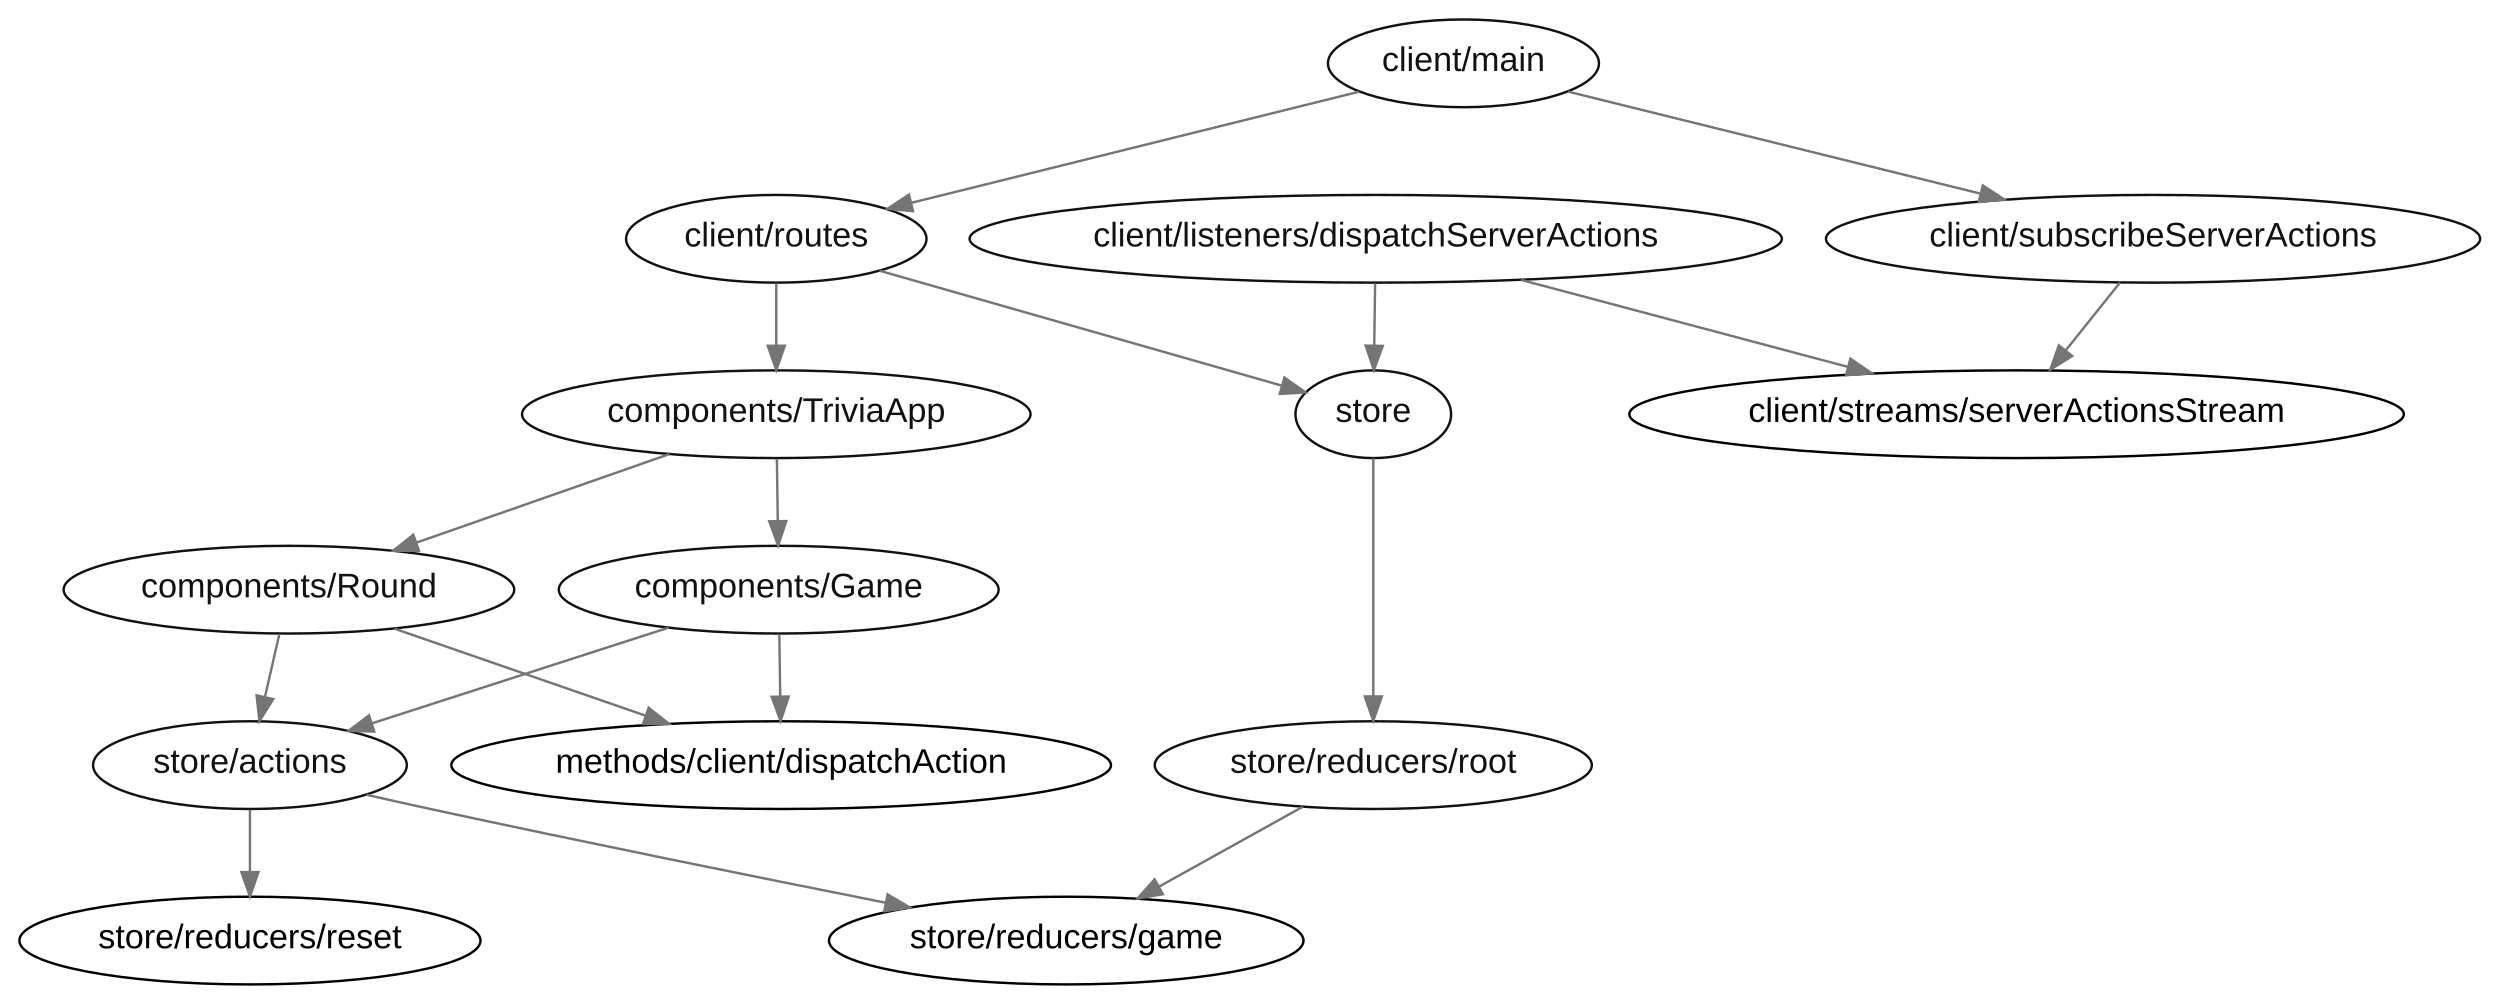
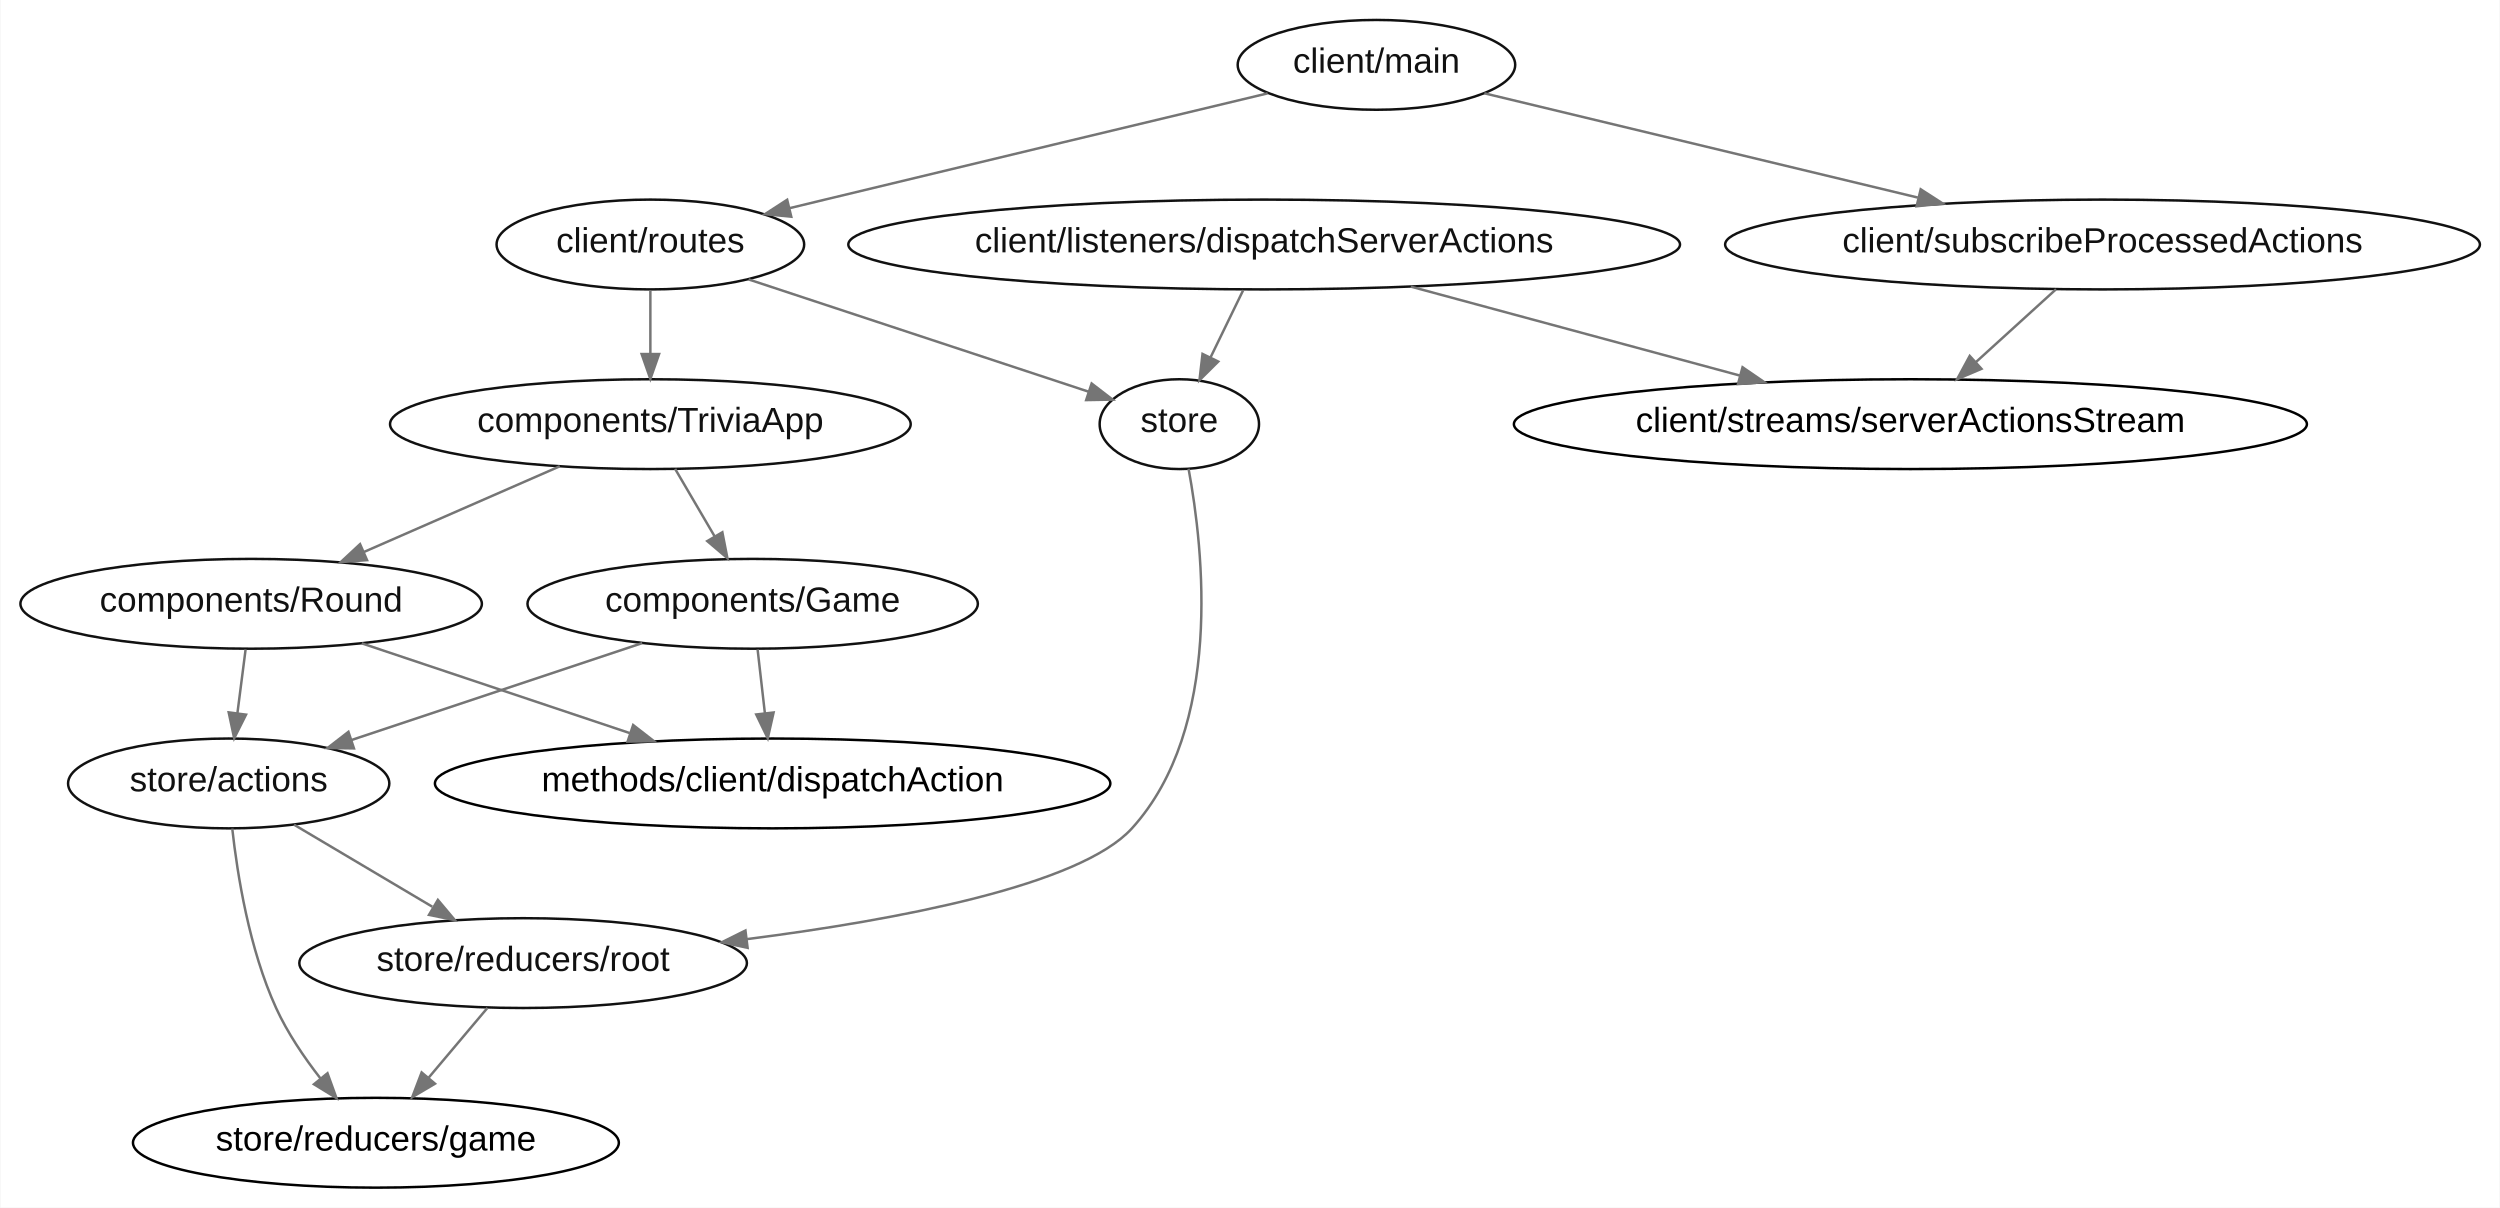
- <svg xmlns="http://www.w3.org/2000/svg" width="1026pt" height="412pt" viewBox="0.00 0.00 1025.91 411.98">
-   <g id="graph0" class="graph" transform="scale(1 1) rotate(0) translate(7.992 403.992)">
-     <polygon fill="#ffffff" stroke="none" points="-7.992,7.992 -7.992,-403.992 1017.91,-403.992 1017.91,7.992 -7.992,7.992" />
+ <svg xmlns="http://www.w3.org/2000/svg" width="1002pt" height="484pt" viewBox="0.00 0.00 1001.60 483.98">
+   <g id="graph0" class="graph" transform="scale(1 1) rotate(0) translate(7.992 475.992)">
+     <polygon fill="#ffffff" stroke="none" points="-7.992,7.992 -7.992,-475.992 993.604,-475.992 993.604,7.992 -7.992,7.992" />
    <g id="node1" class="node">
-       <ellipse fill="none" stroke="#111111" cx="556.56" cy="-306" rx="166.67" ry="18" />
-       <text text-anchor="middle" x="556.56" y="-302.849" font-family="Arial" font-size="14.00" fill="#111111">client/listeners/dispatchServerActions</text>
+       <ellipse fill="none" stroke="#111111" cx="498.485" cy="-378" rx="166.67" ry="18" />
+       <text text-anchor="middle" x="498.485" y="-374.849" font-family="Arial" font-size="14.00" fill="#111111">client/listeners/dispatchServerActions</text>
    </g>
    <g id="node2" class="node">
-       <ellipse fill="none" stroke="#000000" cx="819.56" cy="-234" rx="158.916" ry="18" />
-       <text text-anchor="middle" x="819.56" y="-230.849" font-family="Arial" font-size="14.00" fill="#000000">client/streams/serverActionsStream</text>
+       <ellipse fill="none" stroke="#000000" cx="757.485" cy="-306" rx="158.916" ry="18" />
+       <text text-anchor="middle" x="757.485" y="-302.849" font-family="Arial" font-size="14.00" fill="#000000">client/streams/serverActionsStream</text>
    </g>
    <g id="edge1" class="edge">
-       <path fill="none" stroke="#757575" d="M616.238,-289.116C656.086,-278.51 708.624,-264.527 750.312,-253.431" />
-       <polygon fill="#757575" stroke="#757575" points="751.354,-256.776 760.117,-250.821 749.553,-250.011 751.354,-256.776" />
+       <path fill="none" stroke="#757575" d="M557.256,-361.116C596.497,-350.51 648.237,-336.527 689.29,-325.431" />
+       <polygon fill="#757575" stroke="#757575" points="690.206,-328.809 698.946,-322.821 688.379,-322.052 690.206,-328.809" />
    </g>
    <g id="node3" class="node">
-       <ellipse fill="none" stroke="#111111" cx="555.56" cy="-234" rx="31.934" ry="18" />
-       <text text-anchor="middle" x="555.56" y="-230.849" font-family="Arial" font-size="14.00" fill="#111111">store</text>
+       <ellipse fill="none" stroke="#111111" cx="464.485" cy="-306" rx="31.934" ry="18" />
+       <text text-anchor="middle" x="464.485" y="-302.849" font-family="Arial" font-size="14.00" fill="#111111">store</text>
    </g>
    <g id="edge2" class="edge">
-       <path fill="none" stroke="#757575" d="M556.312,-287.697C556.202,-279.983 556.07,-270.712 555.947,-262.112" />
-       <polygon fill="#757575" stroke="#757575" points="559.447,-262.053 555.804,-252.104 552.447,-262.153 559.447,-262.053" />
+       <path fill="none" stroke="#757575" d="M490.08,-359.697C486.152,-351.609 481.393,-341.812 477.05,-332.869" />
+       <polygon fill="#757575" stroke="#757575" points="480.076,-331.088 472.558,-323.622 473.779,-334.147 480.076,-331.088" />
    </g>
-     <g id="node14" class="node">
-       <ellipse fill="none" stroke="#111111" cx="555.56" cy="-90" rx="89.697" ry="18" />
-       <text text-anchor="middle" x="555.56" y="-86.849" font-family="Arial" font-size="14.00" fill="#111111">store/reducers/root</text>
+     <g id="node13" class="node">
+       <ellipse fill="none" stroke="#111111" cx="201.485" cy="-90" rx="89.697" ry="18" />
+       <text text-anchor="middle" x="201.485" y="-86.849" font-family="Arial" font-size="14.00" fill="#111111">store/reducers/root</text>
    </g>
    <g id="edge17" class="edge">
-       <path fill="none" stroke="#757575" d="M555.56,-215.871C555.56,-191.67 555.56,-147.211 555.56,-118.393" />
-       <polygon fill="#757575" stroke="#757575" points="559.06,-118.189 555.56,-108.189 552.06,-118.189 559.06,-118.189" />
+       <path fill="none" stroke="#757575" d="M468.186,-288.107C474.215,-255.671 482.094,-184.321 445.485,-144 424.783,-121.199 351.893,-107.381 291.125,-99.599" />
+       <polygon fill="#757575" stroke="#757575" points="291.455,-96.113 281.101,-98.355 290.593,-103.06 291.455,-96.113" />
    </g>
    <g id="node4" class="node">
-       <ellipse fill="none" stroke="#111111" cx="592.56" cy="-378" rx="55.614" ry="18" />
-       <text text-anchor="middle" x="592.56" y="-374.849" font-family="Arial" font-size="14.00" fill="#111111">client/main</text>
+       <ellipse fill="none" stroke="#111111" cx="543.485" cy="-450" rx="55.614" ry="18" />
+       <text text-anchor="middle" x="543.485" y="-446.849" font-family="Arial" font-size="14.00" fill="#111111">client/main</text>
    </g>
    <g id="node5" class="node">
-       <ellipse fill="none" stroke="#111111" cx="310.56" cy="-306" rx="61.643" ry="18" />
-       <text text-anchor="middle" x="310.56" y="-302.849" font-family="Arial" font-size="14.00" fill="#111111">client/routes</text>
+       <ellipse fill="none" stroke="#111111" cx="252.485" cy="-378" rx="61.643" ry="18" />
+       <text text-anchor="middle" x="252.485" y="-374.849" font-family="Arial" font-size="14.00" fill="#111111">client/routes</text>
    </g>
    <g id="edge3" class="edge">
-       <path fill="none" stroke="#757575" d="M549.73,-366.369C500.558,-354.163 419.762,-334.107 365.871,-320.73" />
-       <polygon fill="#757575" stroke="#757575" points="366.683,-317.325 356.135,-318.313 364.997,-324.119 366.683,-317.325" />
+       <path fill="none" stroke="#757575" d="M499.866,-438.578C455.282,-427.917 384.044,-410.857 322.485,-396 317.865,-394.885 313.074,-393.727 308.266,-392.562" />
+       <polygon fill="#757575" stroke="#757575" points="308.961,-389.129 298.418,-390.175 307.312,-395.932 308.961,-389.129" />
    </g>
    <g id="node6" class="node">
-       <ellipse fill="none" stroke="#111111" cx="875.56" cy="-306" rx="134.224" ry="18" />
-       <text text-anchor="middle" x="875.56" y="-302.849" font-family="Arial" font-size="14.00" fill="#111111">client/subscribeServerActions</text>
+       <ellipse fill="none" stroke="#111111" cx="834.485" cy="-378" rx="151.255" ry="18" />
+       <text text-anchor="middle" x="834.485" y="-374.849" font-family="Arial" font-size="14.00" fill="#111111">client/subscribeProcessedActions</text>
    </g>
    <g id="edge4" class="edge">
-       <path fill="none" stroke="#757575" d="M635.541,-366.369C680.448,-355.261 751.637,-337.652 804.842,-324.492" />
-       <polygon fill="#757575" stroke="#757575" points="805.69,-327.888 814.557,-322.089 804.009,-321.093 805.69,-327.888" />
+       <path fill="none" stroke="#757575" d="M586.736,-438.596C632.495,-427.589 705.535,-410.019 760.477,-396.803" />
+       <polygon fill="#757575" stroke="#757575" points="761.61,-400.13 770.515,-394.388 759.973,-393.324 761.61,-400.13" />
    </g>
    <g id="edge6" class="edge">
-       <path fill="none" stroke="#757575" d="M352.956,-292.887C399.46,-279.6 473.39,-258.477 517.917,-245.755" />
-       <polygon fill="#757575" stroke="#757575" points="519.106,-249.055 527.76,-242.943 517.183,-242.325 519.106,-249.055" />
+       <path fill="none" stroke="#757575" d="M291.863,-363.998C330.885,-351.113 390.164,-331.54 428.106,-319.012" />
+       <polygon fill="#757575" stroke="#757575" points="429.338,-322.291 437.736,-315.832 427.143,-315.644 429.338,-322.291" />
    </g>
    <g id="node7" class="node">
-       <ellipse fill="none" stroke="#111111" cx="310.56" cy="-234" rx="104.333" ry="18" />
-       <text text-anchor="middle" x="310.56" y="-230.849" font-family="Arial" font-size="14.00" fill="#111111">components/TriviaApp</text>
+       <ellipse fill="none" stroke="#111111" cx="252.485" cy="-306" rx="104.333" ry="18" />
+       <text text-anchor="middle" x="252.485" y="-302.849" font-family="Arial" font-size="14.00" fill="#111111">components/TriviaApp</text>
    </g>
    <g id="edge5" class="edge">
-       <path fill="none" stroke="#757575" d="M310.56,-287.697C310.56,-279.983 310.56,-270.712 310.56,-262.112" />
-       <polygon fill="#757575" stroke="#757575" points="314.06,-262.104 310.56,-252.104 307.06,-262.104 314.06,-262.104" />
+       <path fill="none" stroke="#757575" d="M252.485,-359.697C252.485,-351.983 252.485,-342.712 252.485,-334.112" />
+       <polygon fill="#757575" stroke="#757575" points="255.985,-334.104 252.485,-324.104 248.985,-334.104 255.985,-334.104" />
    </g>
    <g id="edge7" class="edge">
-       <path fill="none" stroke="#757575" d="M862.004,-288.055C855.294,-279.668 847.061,-269.376 839.637,-260.096" />
-       <polygon fill="#757575" stroke="#757575" points="842.36,-257.898 833.38,-252.275 836.894,-262.27 842.36,-257.898" />
+       <path fill="none" stroke="#757575" d="M815.845,-360.055C806.175,-351.264 794.203,-340.38 783.624,-330.763" />
+       <polygon fill="#757575" stroke="#757575" points="785.973,-328.169 776.219,-324.032 781.265,-333.348 785.973,-328.169" />
    </g>
    <g id="node8" class="node">
-       <ellipse fill="none" stroke="#111111" cx="311.56" cy="-162" rx="90.255" ry="18" />
-       <text text-anchor="middle" x="311.56" y="-158.849" font-family="Arial" font-size="14.00" fill="#111111">components/Game</text>
+       <ellipse fill="none" stroke="#111111" cx="293.485" cy="-234" rx="90.255" ry="18" />
+       <text text-anchor="middle" x="293.485" y="-230.849" font-family="Arial" font-size="14.00" fill="#111111">components/Game</text>
    </g>
    <g id="edge12" class="edge">
-       <path fill="none" stroke="#757575" d="M310.807,-215.697C310.917,-207.983 311.05,-198.712 311.172,-190.112" />
-       <polygon fill="#757575" stroke="#757575" points="314.672,-190.153 311.315,-180.104 307.673,-190.053 314.672,-190.153" />
+       <path fill="none" stroke="#757575" d="M262.41,-288.055C267.173,-279.922 272.986,-269.998 278.29,-260.943" />
+       <polygon fill="#757575" stroke="#757575" points="281.332,-262.673 283.366,-252.275 275.292,-259.135 281.332,-262.673" />
    </g>
    <g id="node11" class="node">
-       <ellipse fill="none" stroke="#111111" cx="110.56" cy="-162" rx="92.469" ry="18" />
-       <text text-anchor="middle" x="110.56" y="-158.849" font-family="Arial" font-size="14.00" fill="#111111">components/Round</text>
+       <ellipse fill="none" stroke="#111111" cx="92.485" cy="-234" rx="92.469" ry="18" />
+       <text text-anchor="middle" x="92.485" y="-230.849" font-family="Arial" font-size="14.00" fill="#111111">components/Round</text>
    </g>
    <g id="edge13" class="edge">
-       <path fill="none" stroke="#757575" d="M266.669,-217.638C236.136,-206.952 195.286,-192.654 163.031,-181.365" />
-       <polygon fill="#757575" stroke="#757575" points="163.913,-177.965 153.318,-177.965 161.6,-184.572 163.913,-177.965" />
+       <path fill="none" stroke="#757575" d="M216.178,-289.116C192.878,-278.922 162.444,-265.607 137.595,-254.736" />
+       <polygon fill="#757575" stroke="#757575" points="138.936,-251.502 128.372,-250.701 136.13,-257.915 138.936,-251.502" />
    </g>
    <g id="node9" class="node">
-       <ellipse fill="none" stroke="#000000" cx="312.56" cy="-90" rx="135.349" ry="18" />
-       <text text-anchor="middle" x="312.56" y="-86.849" font-family="Arial" font-size="14.00" fill="#000000">methods/client/dispatchAction</text>
+       <ellipse fill="none" stroke="#000000" cx="301.485" cy="-162" rx="135.349" ry="18" />
+       <text text-anchor="middle" x="301.485" y="-158.849" font-family="Arial" font-size="14.00" fill="#000000">methods/client/dispatchAction</text>
    </g>
    <g id="edge8" class="edge">
-       <path fill="none" stroke="#757575" d="M311.807,-143.697C311.917,-135.983 312.05,-126.712 312.172,-118.112" />
-       <polygon fill="#757575" stroke="#757575" points="315.672,-118.153 312.315,-108.104 308.673,-118.053 315.672,-118.153" />
+       <path fill="none" stroke="#757575" d="M295.462,-215.697C296.344,-207.983 297.403,-198.712 298.386,-190.112" />
+       <polygon fill="#757575" stroke="#757575" points="301.872,-190.437 299.53,-180.104 294.917,-189.642 301.872,-190.437" />
    </g>
    <g id="node10" class="node">
-       <ellipse fill="none" stroke="#111111" cx="94.56" cy="-90" rx="64.379" ry="18" />
-       <text text-anchor="middle" x="94.56" y="-86.849" font-family="Arial" font-size="14.00" fill="#111111">store/actions</text>
+       <ellipse fill="none" stroke="#111111" cx="83.485" cy="-162" rx="64.379" ry="18" />
+       <text text-anchor="middle" x="83.485" y="-158.849" font-family="Arial" font-size="14.00" fill="#111111">store/actions</text>
    </g>
    <g id="edge9" class="edge">
-       <path fill="none" stroke="#757575" d="M266.334,-146.411C230.758,-134.935 181.233,-118.959 144.497,-107.109" />
-       <polygon fill="#757575" stroke="#757575" points="145.566,-103.776 134.974,-104.037 143.417,-110.438 145.566,-103.776" />
+       <path fill="none" stroke="#757575" d="M249.206,-218.24C215.108,-206.874 167.993,-191.169 132.713,-179.409" />
+       <polygon fill="#757575" stroke="#757575" points="133.691,-176.046 123.097,-176.204 131.477,-182.687 133.691,-176.046" />
    </g>
    <g id="node12" class="node">
-       <ellipse fill="none" stroke="#000000" cx="429.56" cy="-18" rx="97.365" ry="18" />
-       <text text-anchor="middle" x="429.56" y="-14.849" font-family="Arial" font-size="14.00" fill="#000000">store/reducers/game</text>
+       <ellipse fill="none" stroke="#000000" cx="142.485" cy="-18" rx="97.365" ry="18" />
+       <text text-anchor="middle" x="142.485" y="-14.849" font-family="Arial" font-size="14.00" fill="#000000">store/reducers/game</text>
    </g>
    <g id="edge14" class="edge">
-       <path fill="none" stroke="#757575" d="M142.288,-77.847C151.019,-75.861 160.056,-73.84 168.56,-72 231.5,-58.382 303.207,-43.895 355.512,-33.514" />
-       <polygon fill="#757575" stroke="#757575" points="356.247,-36.937 365.376,-31.56 354.886,-30.071 356.247,-36.937" />
-     </g>
-     <g id="node13" class="node">
-       <ellipse fill="none" stroke="#000000" cx="94.56" cy="-18" rx="94.619" ry="18" />
-       <text text-anchor="middle" x="94.56" y="-14.849" font-family="Arial" font-size="14.00" fill="#000000">store/reducers/reset</text>
+       <path fill="none" stroke="#757575" d="M84.912,-143.91C86.95,-125.466 91.72,-95.57 102.485,-72 107.01,-62.091 113.645,-52.275 120.216,-43.835" />
+       <polygon fill="#757575" stroke="#757575" points="123.079,-45.862 126.684,-35.9 117.653,-41.439 123.079,-45.862" />
    </g>
    <g id="edge15" class="edge">
-       <path fill="none" stroke="#757575" d="M94.56,-71.697C94.56,-63.983 94.56,-54.712 94.56,-46.112" />
-       <polygon fill="#757575" stroke="#757575" points="98.06,-46.104 94.56,-36.104 91.06,-46.104 98.06,-46.104" />
+       <path fill="none" stroke="#757575" d="M109.673,-145.465C125.978,-135.792 147.185,-123.212 165.109,-112.579" />
+       <polygon fill="#757575" stroke="#757575" points="167.325,-115.334 174.14,-107.222 163.753,-109.313 167.325,-115.334" />
    </g>
    <g id="edge10" class="edge">
-       <path fill="none" stroke="#757575" d="M153.894,-145.983C183.94,-135.571 224.227,-121.61 256.686,-110.362" />
-       <polygon fill="#757575" stroke="#757575" points="258.185,-113.547 266.488,-106.966 255.893,-106.933 258.185,-113.547" />
+       <path fill="none" stroke="#757575" d="M136.808,-218.155C168.108,-207.672 210.334,-193.529 244.19,-182.19" />
+       <polygon fill="#757575" stroke="#757575" points="245.582,-185.414 253.953,-178.92 243.359,-178.777 245.582,-185.414" />
    </g>
    <g id="edge11" class="edge">
-       <path fill="none" stroke="#757575" d="M106.605,-143.697C104.841,-135.983 102.723,-126.712 100.757,-118.112" />
-       <polygon fill="#757575" stroke="#757575" points="104.11,-117.073 98.469,-108.104 97.286,-118.633 104.11,-117.073" />
+       <path fill="none" stroke="#757575" d="M90.26,-215.697C89.268,-207.983 88.076,-198.712 86.971,-190.112" />
+       <polygon fill="#757575" stroke="#757575" points="90.431,-189.576 85.684,-180.104 83.488,-190.469 90.431,-189.576" />
    </g>
    <g id="edge16" class="edge">
-       <path fill="none" stroke="#757575" d="M526.653,-72.941C509.17,-63.228 486.675,-50.731 467.74,-40.211" />
-       <polygon fill="#757575" stroke="#757575" points="469.21,-37.024 458.768,-35.227 465.81,-43.143 469.21,-37.024" />
+       <path fill="none" stroke="#757575" d="M187.202,-72.055C180.133,-63.668 171.459,-53.376 163.637,-44.096" />
+       <polygon fill="#757575" stroke="#757575" points="166.166,-41.666 157.045,-36.275 160.814,-46.177 166.166,-41.666" />
    </g>
  </g>
</svg>
